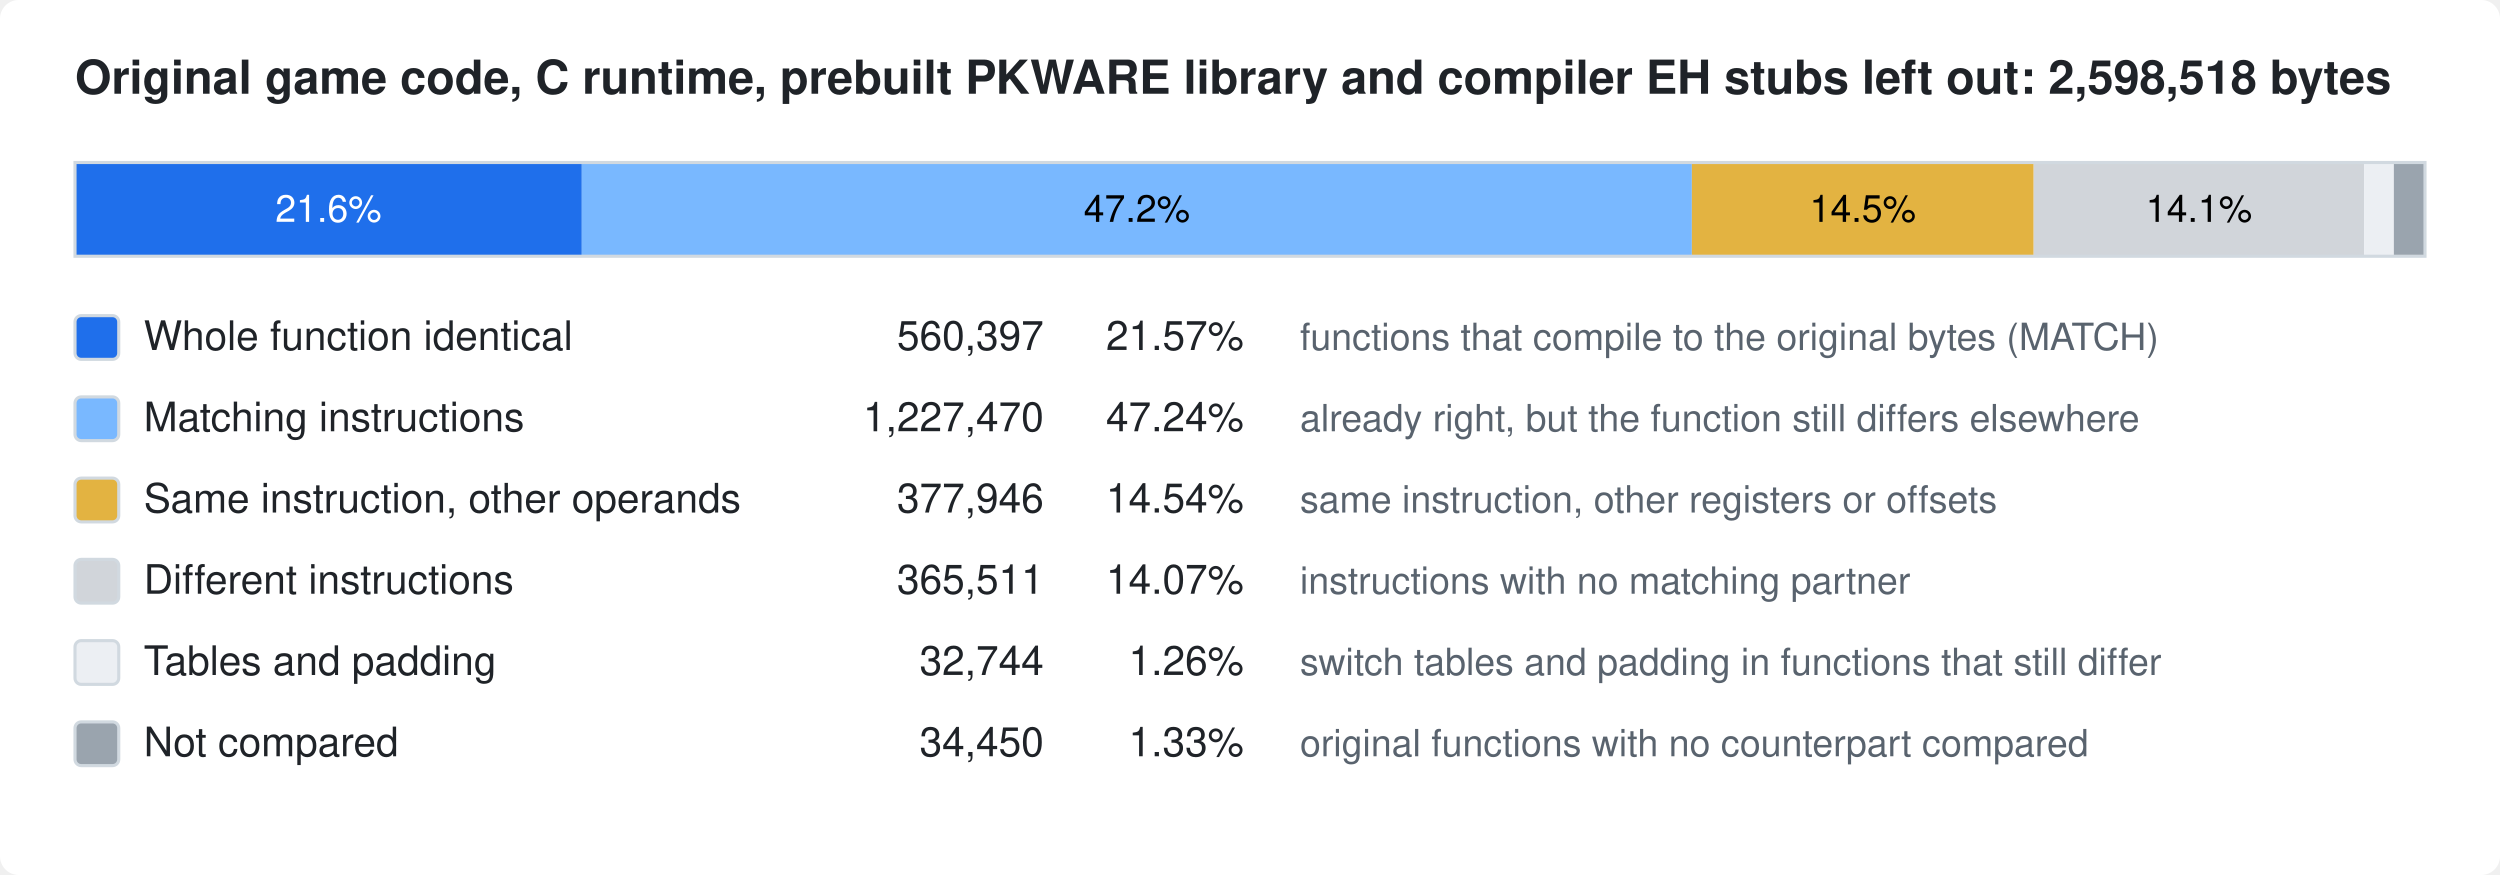
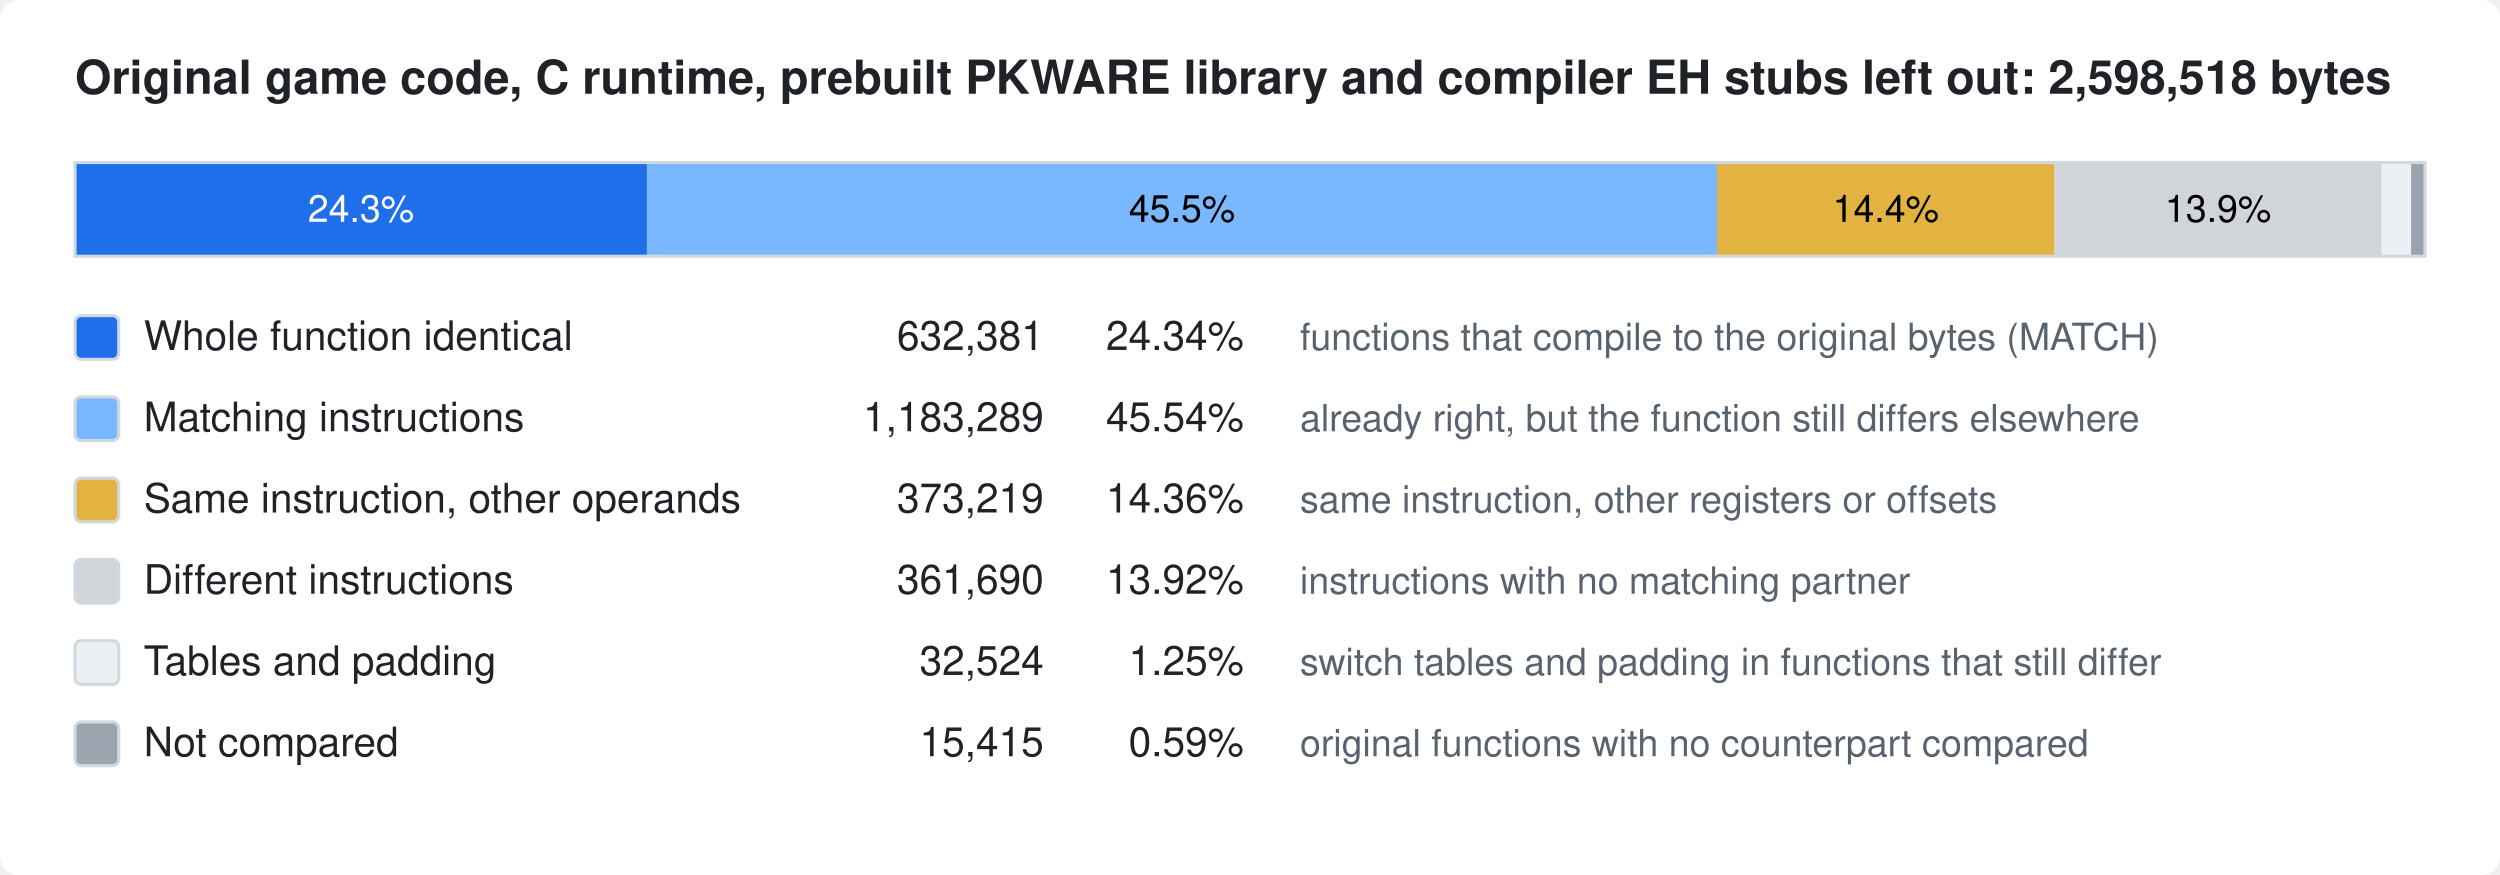
<svg xmlns="http://www.w3.org/2000/svg" width="800" height="280" viewBox="0 0 800 280" font-family="system-ui, -apple-system, Segoe UI, Helvetica, Arial, sans-serif">
  <rect width="800" height="280" rx="6" fill="#ffffff" />
  <text x="24" y="30" font-size="15" font-weight="600" fill="#1f2328">Original game code, C runtime, prebuilt PKWARE library and compiler EH stubs left out: 2,598,518 bytes</text>
-   <rect x="24.00" y="52" width="162.18" height="30" fill="#1f6feb" />
-   <text x="105.09" y="71" font-size="12" text-anchor="middle" fill="#ffffff">21.6%</text>
-   <rect x="186.18" y="52" width="355.22" height="30" fill="#79b8ff" />
-   <text x="363.79" y="71" font-size="12" text-anchor="middle" fill="#000000">47.2%</text>
-   <rect x="541.40" y="52" width="109.38" height="30" fill="#e3b341" />
-   <text x="596.09" y="71" font-size="12" text-anchor="middle" fill="#000000">14.5%</text>
-   <rect x="650.78" y="52" width="105.78" height="30" fill="#d1d5da" />
-   <text x="703.67" y="71" font-size="12" text-anchor="middle" fill="#000000">14.1%</text>
-   <rect x="756.55" y="52" width="9.48" height="30" fill="#eceff3" />
-   <rect x="766.03" y="52" width="9.97" height="30" fill="#9aa4ae" />
+   <rect x="24.00" y="52" width="183.01" height="30" fill="#1f6feb" />
+   <text x="115.50" y="71" font-size="12" text-anchor="middle" fill="#ffffff">24.3%</text>
+   <rect x="207.01" y="52" width="342.44" height="30" fill="#79b8ff" />
+   <text x="378.23" y="71" font-size="12" text-anchor="middle" fill="#000000">45.5%</text>
+   <rect x="549.45" y="52" width="108.01" height="30" fill="#e3b341" />
+   <text x="603.45" y="71" font-size="12" text-anchor="middle" fill="#000000">14.4%</text>
+   <rect x="657.46" y="52" width="104.67" height="30" fill="#d1d5da" />
+   <text x="709.79" y="71" font-size="12" text-anchor="middle" fill="#000000">13.9%</text>
+   <rect x="762.13" y="52" width="9.41" height="30" fill="#eceff3" />
+   <rect x="771.54" y="52" width="4.46" height="30" fill="#9aa4ae" />
  <rect x="24" y="52" width="752" height="30" fill="none" stroke="#d1d9e0" />
  <rect x="24" y="101" width="14" height="14" rx="2" fill="#1f6feb" stroke="#d1d9e0" />
  <text x="46" y="112" font-size="13" fill="#1f2328">Whole function identical</text>
-   <text x="334" y="112" font-size="13" text-anchor="end" fill="#1f2328">560,397</text>
-   <text x="398" y="112" font-size="13" text-anchor="end" fill="#1f2328">21.57%</text>
+   <text x="334" y="112" font-size="13" text-anchor="end" fill="#1f2328">632,381</text>
+   <text x="398" y="112" font-size="13" text-anchor="end" fill="#1f2328">24.34%</text>
  <text x="416" y="112" font-size="12" fill="#59636e">functions that compile to the original bytes (MATCH)</text>
  <rect x="24" y="127" width="14" height="14" rx="2" fill="#79b8ff" stroke="#d1d9e0" />
  <text x="46" y="138" font-size="13" fill="#1f2328">Matching instructions</text>
-   <text x="334" y="138" font-size="13" text-anchor="end" fill="#1f2328">1,227,470</text>
-   <text x="398" y="138" font-size="13" text-anchor="end" fill="#1f2328">47.24%</text>
+   <text x="334" y="138" font-size="13" text-anchor="end" fill="#1f2328">1,183,289</text>
+   <text x="398" y="138" font-size="13" text-anchor="end" fill="#1f2328">45.54%</text>
  <text x="416" y="138" font-size="12" fill="#59636e">already right, but the function still differs elsewhere</text>
  <rect x="24" y="153" width="14" height="14" rx="2" fill="#e3b341" stroke="#d1d9e0" />
  <text x="46" y="164" font-size="13" fill="#1f2328">Same instruction, other operands</text>
-   <text x="334" y="164" font-size="13" text-anchor="end" fill="#1f2328">377,946</text>
-   <text x="398" y="164" font-size="13" text-anchor="end" fill="#1f2328">14.54%</text>
+   <text x="334" y="164" font-size="13" text-anchor="end" fill="#1f2328">373,219</text>
+   <text x="398" y="164" font-size="13" text-anchor="end" fill="#1f2328">14.36%</text>
  <text x="416" y="164" font-size="12" fill="#59636e">same instruction, other registers or offsets</text>
  <rect x="24" y="179" width="14" height="14" rx="2" fill="#d1d5da" stroke="#d1d9e0" />
  <text x="46" y="190" font-size="13" fill="#1f2328">Different instructions</text>
-   <text x="334" y="190" font-size="13" text-anchor="end" fill="#1f2328">365,511</text>
-   <text x="398" y="190" font-size="13" text-anchor="end" fill="#1f2328">14.07%</text>
+   <text x="334" y="190" font-size="13" text-anchor="end" fill="#1f2328">361,690</text>
+   <text x="398" y="190" font-size="13" text-anchor="end" fill="#1f2328">13.92%</text>
  <text x="416" y="190" font-size="12" fill="#59636e">instructions with no matching partner</text>
  <rect x="24" y="205" width="14" height="14" rx="2" fill="#eceff3" stroke="#d1d9e0" />
  <text x="46" y="216" font-size="13" fill="#1f2328">Tables and padding</text>
-   <text x="334" y="216" font-size="13" text-anchor="end" fill="#1f2328">32,744</text>
-   <text x="398" y="216" font-size="13" text-anchor="end" fill="#1f2328">1.26%</text>
+   <text x="334" y="216" font-size="13" text-anchor="end" fill="#1f2328">32,524</text>
+   <text x="398" y="216" font-size="13" text-anchor="end" fill="#1f2328">1.25%</text>
  <text x="416" y="216" font-size="12" fill="#59636e">switch tables and padding in functions that still differ</text>
  <rect x="24" y="231" width="14" height="14" rx="2" fill="#9aa4ae" stroke="#d1d9e0" />
  <text x="46" y="242" font-size="13" fill="#1f2328">Not compared</text>
-   <text x="334" y="242" font-size="13" text-anchor="end" fill="#1f2328">34,450</text>
-   <text x="398" y="242" font-size="13" text-anchor="end" fill="#1f2328">1.33%</text>
+   <text x="334" y="242" font-size="13" text-anchor="end" fill="#1f2328">15,415</text>
+   <text x="398" y="242" font-size="13" text-anchor="end" fill="#1f2328">0.59%</text>
  <text x="416" y="242" font-size="12" fill="#59636e">original functions with no counterpart compared</text>
</svg>
